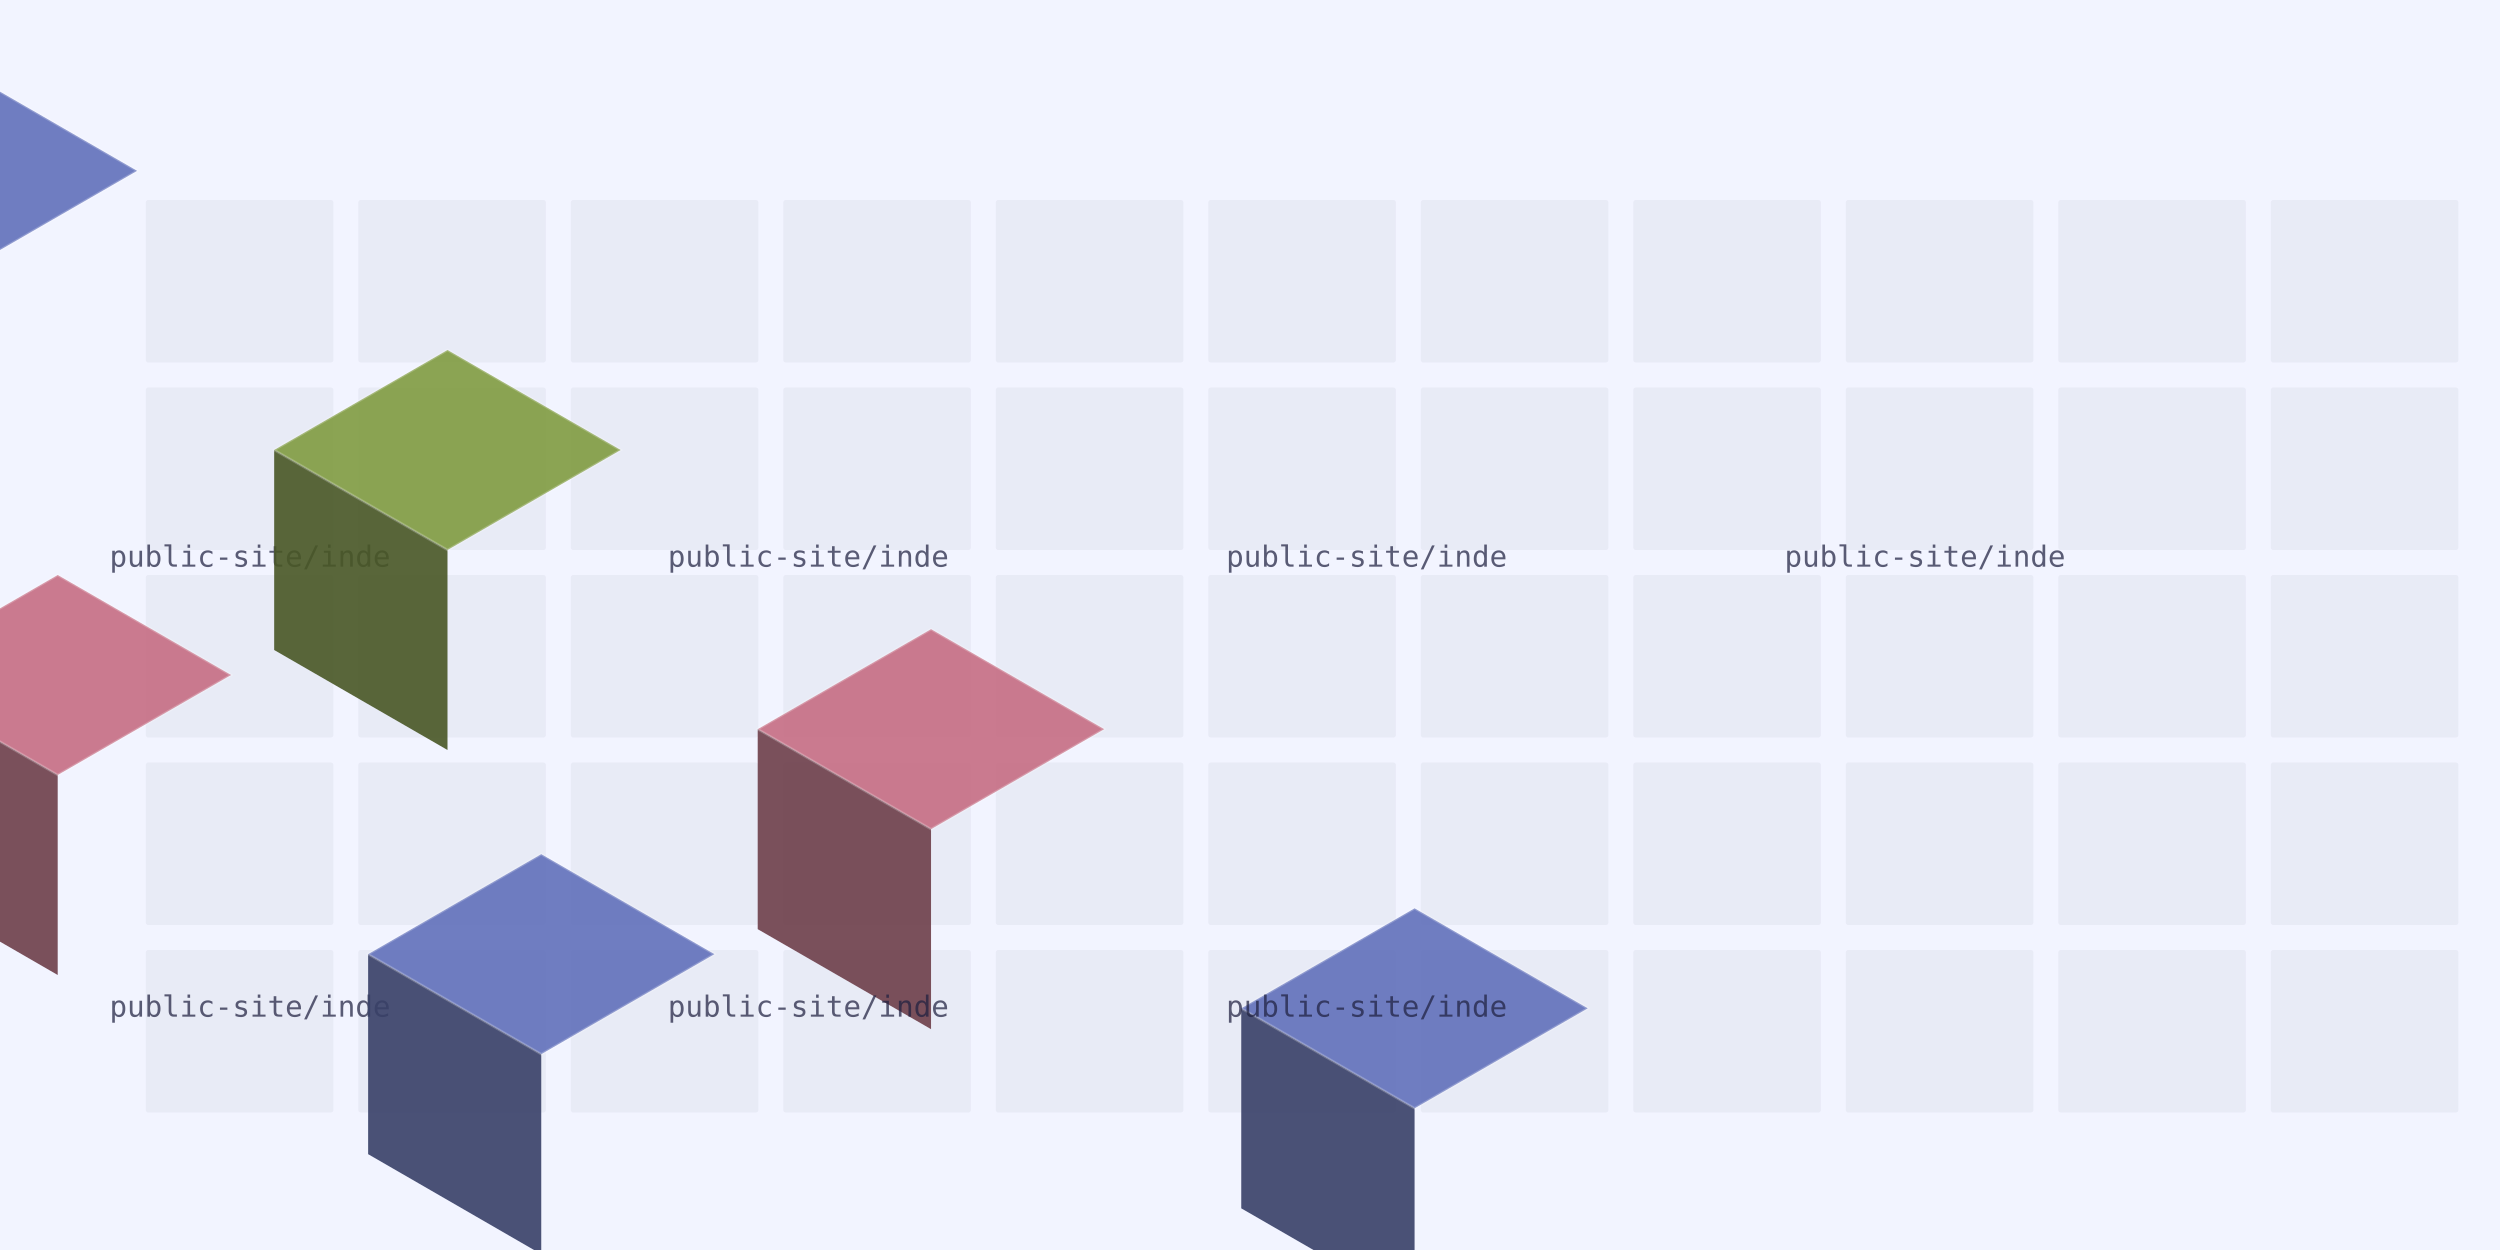
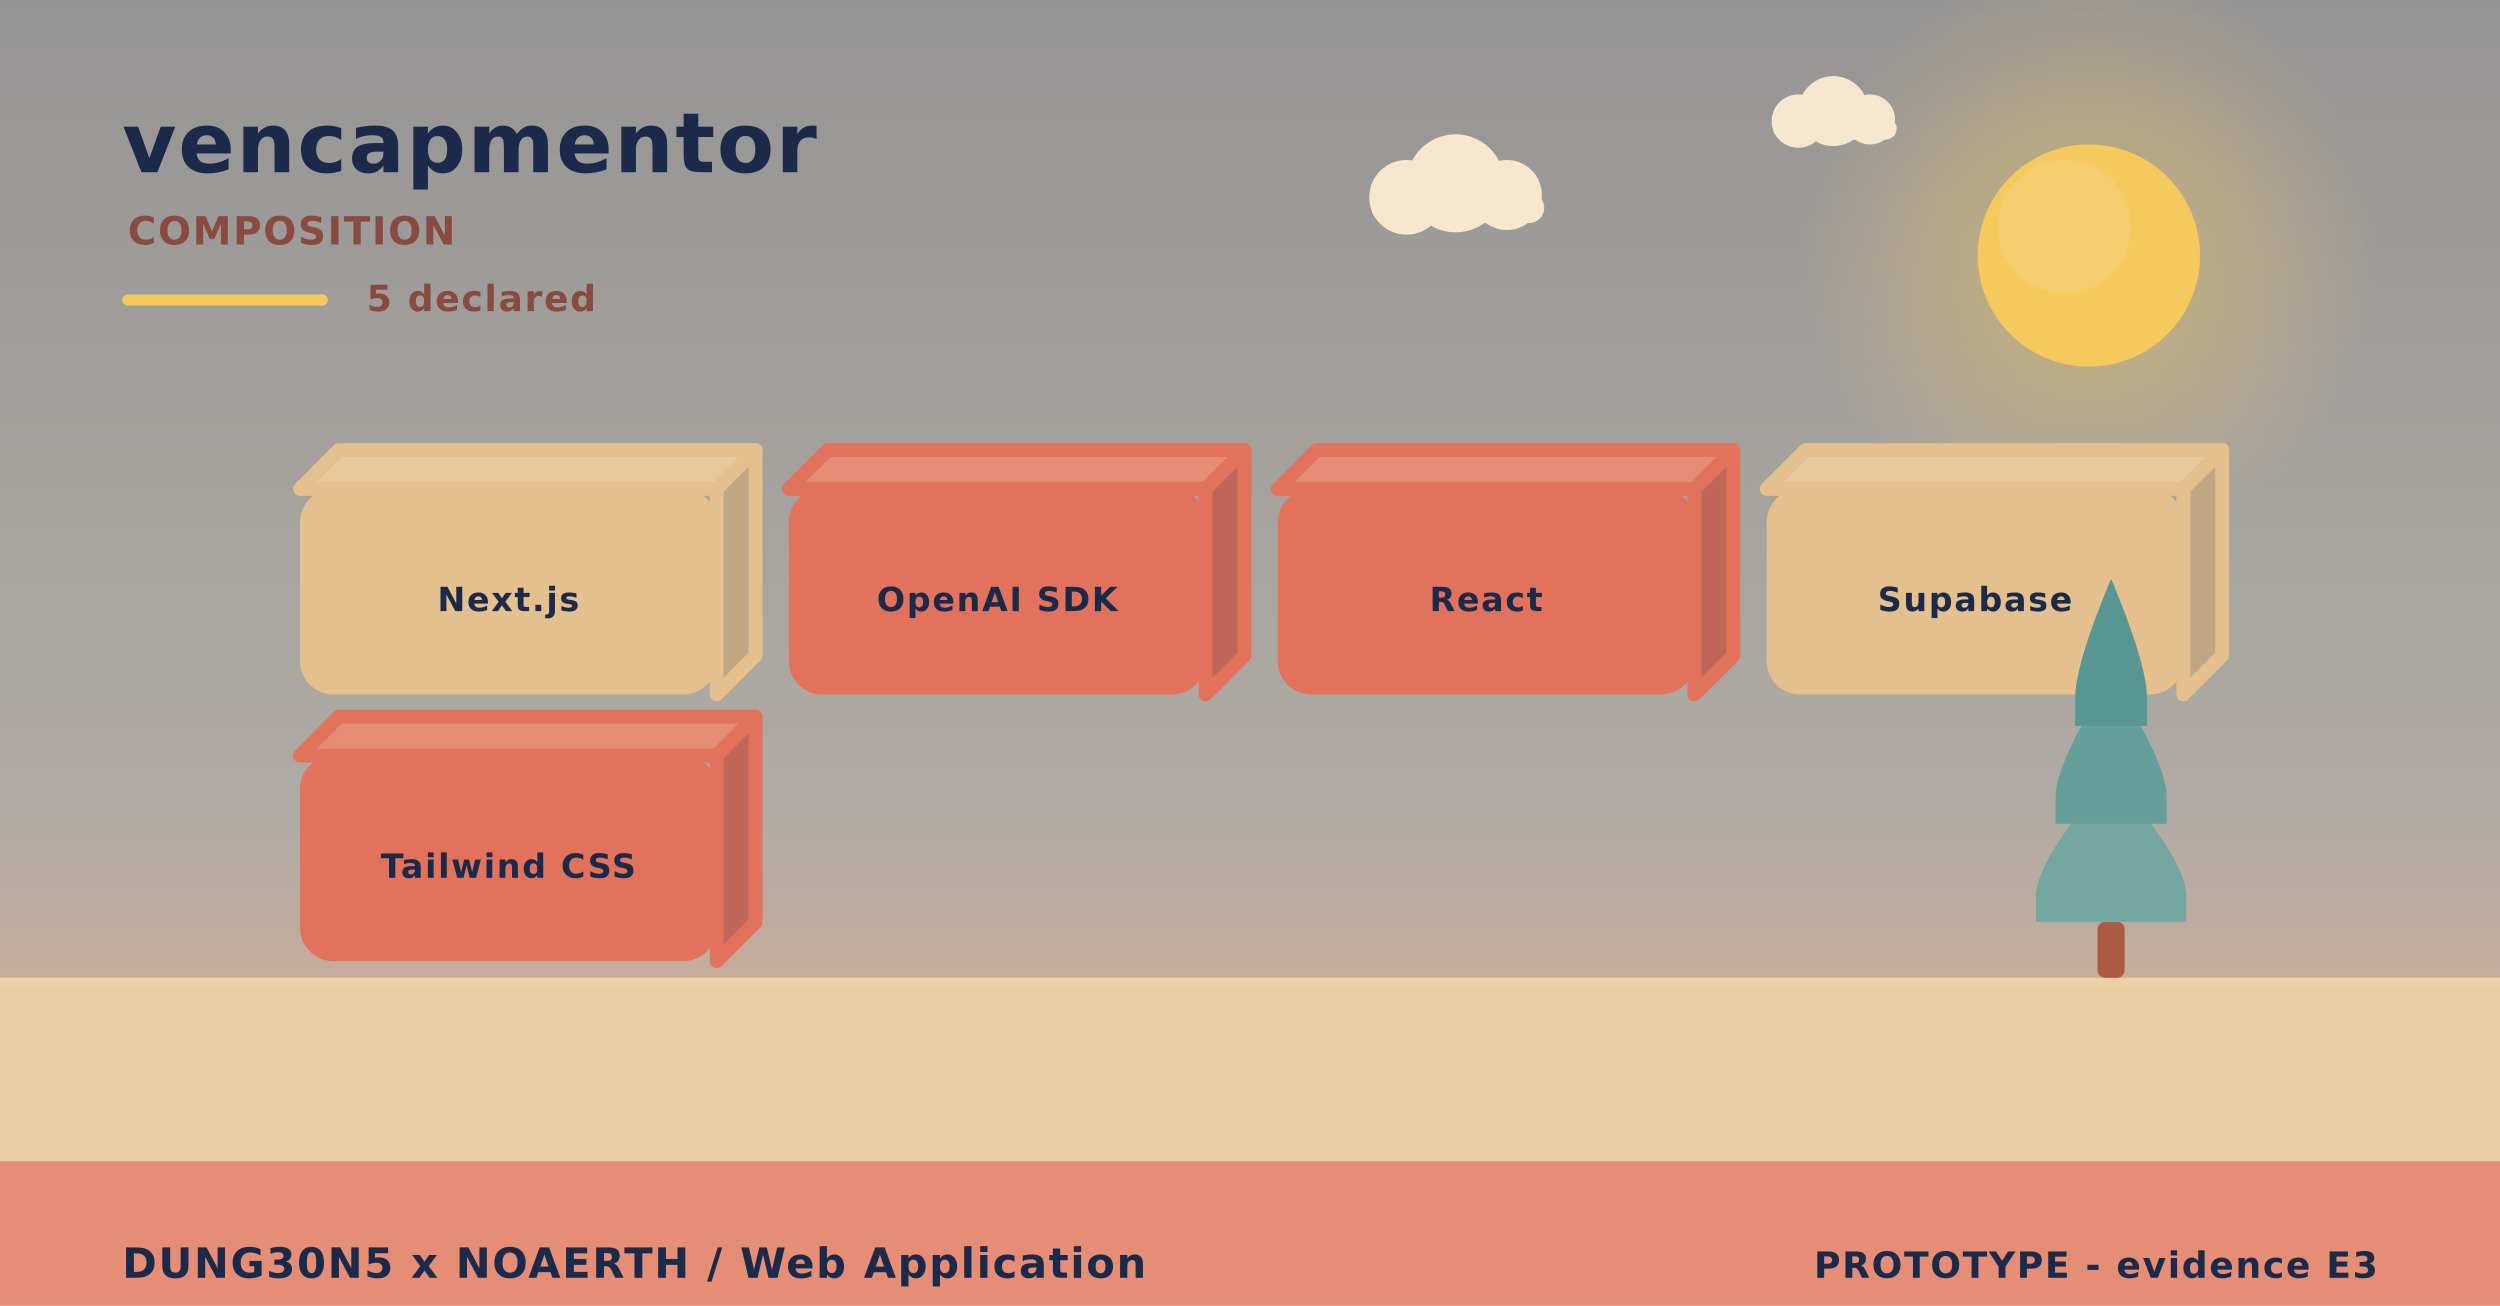
- <svg xmlns="http://www.w3.org/2000/svg" viewBox="0 0 1200 600" width="1200" height="600" role="img" aria-label="vencapmentor component map">
-   <rect width="1200" height="600" fill="#f2f4ff" />
-   <defs>
-     <linearGradient id="gc" x1="0" y1="0" x2="1" y2="1">
-       <stop offset="0%" stop-color="#6473bc" />
-       <stop offset="100%" stop-color="#829d44" />
-     </linearGradient>
-   </defs>
-   <rect x="70.00" y="96.00" width="90.00" height="78.00" rx="1.20" fill="#1f2141" opacity="0.05" />
-   <rect x="172.00" y="96.00" width="90.00" height="78.00" rx="1.20" fill="#1f2141" opacity="0.05" />
-   <rect x="274.00" y="96.00" width="90.00" height="78.00" rx="1.20" fill="#1f2141" opacity="0.05" />
-   <rect x="376.00" y="96.00" width="90.00" height="78.00" rx="1.20" fill="#1f2141" opacity="0.05" />
-   <rect x="478.00" y="96.00" width="90.00" height="78.00" rx="1.20" fill="#1f2141" opacity="0.05" />
-   <rect x="580.00" y="96.00" width="90.00" height="78.00" rx="1.20" fill="#1f2141" opacity="0.05" />
-   <rect x="682.00" y="96.00" width="90.00" height="78.00" rx="1.20" fill="#1f2141" opacity="0.05" />
-   <rect x="784.00" y="96.00" width="90.00" height="78.00" rx="1.20" fill="#1f2141" opacity="0.05" />
-   <rect x="886.00" y="96.00" width="90.00" height="78.00" rx="1.20" fill="#1f2141" opacity="0.05" />
-   <rect x="988.00" y="96.00" width="90.00" height="78.00" rx="1.20" fill="#1f2141" opacity="0.05" />
-   <rect x="1090.00" y="96.00" width="90.00" height="78.00" rx="1.20" fill="#1f2141" opacity="0.05" />
-   <rect x="70.00" y="186.00" width="90.00" height="78.00" rx="1.20" fill="#1f2141" opacity="0.05" />
-   <rect x="172.00" y="186.00" width="90.00" height="78.00" rx="1.20" fill="#1f2141" opacity="0.05" />
-   <rect x="274.00" y="186.00" width="90.00" height="78.00" rx="1.20" fill="#1f2141" opacity="0.05" />
-   <rect x="376.00" y="186.00" width="90.00" height="78.00" rx="1.20" fill="#1f2141" opacity="0.05" />
-   <rect x="478.00" y="186.00" width="90.00" height="78.00" rx="1.20" fill="#1f2141" opacity="0.05" />
-   <rect x="580.00" y="186.00" width="90.00" height="78.00" rx="1.20" fill="#1f2141" opacity="0.05" />
-   <rect x="682.00" y="186.00" width="90.00" height="78.00" rx="1.20" fill="#1f2141" opacity="0.05" />
-   <rect x="784.00" y="186.00" width="90.00" height="78.00" rx="1.20" fill="#1f2141" opacity="0.05" />
-   <rect x="886.00" y="186.00" width="90.00" height="78.00" rx="1.20" fill="#1f2141" opacity="0.05" />
-   <rect x="988.00" y="186.00" width="90.00" height="78.00" rx="1.20" fill="#1f2141" opacity="0.05" />
-   <rect x="1090.00" y="186.00" width="90.00" height="78.00" rx="1.20" fill="#1f2141" opacity="0.05" />
-   <rect x="70.00" y="276.00" width="90.00" height="78.00" rx="1.20" fill="#1f2141" opacity="0.05" />
-   <rect x="172.00" y="276.00" width="90.00" height="78.00" rx="1.20" fill="#1f2141" opacity="0.05" />
-   <rect x="274.00" y="276.00" width="90.00" height="78.00" rx="1.20" fill="#1f2141" opacity="0.05" />
-   <rect x="376.00" y="276.00" width="90.00" height="78.00" rx="1.20" fill="#1f2141" opacity="0.05" />
-   <rect x="478.00" y="276.00" width="90.00" height="78.00" rx="1.20" fill="#1f2141" opacity="0.05" />
-   <rect x="580.00" y="276.00" width="90.00" height="78.00" rx="1.20" fill="#1f2141" opacity="0.05" />
-   <rect x="682.00" y="276.00" width="90.00" height="78.00" rx="1.20" fill="#1f2141" opacity="0.05" />
-   <rect x="784.00" y="276.00" width="90.00" height="78.00" rx="1.20" fill="#1f2141" opacity="0.05" />
-   <rect x="886.00" y="276.00" width="90.00" height="78.00" rx="1.20" fill="#1f2141" opacity="0.05" />
-   <rect x="988.00" y="276.00" width="90.00" height="78.00" rx="1.20" fill="#1f2141" opacity="0.05" />
-   <rect x="1090.00" y="276.00" width="90.00" height="78.00" rx="1.20" fill="#1f2141" opacity="0.05" />
-   <rect x="70.00" y="366.00" width="90.00" height="78.00" rx="1.20" fill="#1f2141" opacity="0.05" />
-   <rect x="172.00" y="366.00" width="90.00" height="78.00" rx="1.20" fill="#1f2141" opacity="0.05" />
-   <rect x="274.00" y="366.00" width="90.00" height="78.00" rx="1.20" fill="#1f2141" opacity="0.05" />
-   <rect x="376.00" y="366.00" width="90.00" height="78.00" rx="1.20" fill="#1f2141" opacity="0.05" />
-   <rect x="478.00" y="366.00" width="90.00" height="78.00" rx="1.20" fill="#1f2141" opacity="0.05" />
-   <rect x="580.00" y="366.00" width="90.00" height="78.00" rx="1.20" fill="#1f2141" opacity="0.05" />
-   <rect x="682.00" y="366.00" width="90.00" height="78.00" rx="1.20" fill="#1f2141" opacity="0.05" />
-   <rect x="784.00" y="366.00" width="90.00" height="78.00" rx="1.20" fill="#1f2141" opacity="0.05" />
-   <rect x="886.00" y="366.00" width="90.00" height="78.00" rx="1.20" fill="#1f2141" opacity="0.05" />
-   <rect x="988.00" y="366.00" width="90.00" height="78.00" rx="1.20" fill="#1f2141" opacity="0.05" />
-   <rect x="1090.00" y="366.00" width="90.00" height="78.00" rx="1.20" fill="#1f2141" opacity="0.05" />
-   <rect x="70.00" y="456.00" width="90.00" height="78.00" rx="1.20" fill="#1f2141" opacity="0.05" />
-   <rect x="172.00" y="456.00" width="90.00" height="78.00" rx="1.20" fill="#1f2141" opacity="0.05" />
-   <rect x="274.00" y="456.00" width="90.00" height="78.00" rx="1.20" fill="#1f2141" opacity="0.05" />
-   <rect x="376.00" y="456.00" width="90.00" height="78.00" rx="1.20" fill="#1f2141" opacity="0.05" />
-   <rect x="478.00" y="456.00" width="90.00" height="78.00" rx="1.20" fill="#1f2141" opacity="0.05" />
-   <rect x="580.00" y="456.00" width="90.00" height="78.00" rx="1.20" fill="#1f2141" opacity="0.05" />
-   <rect x="682.00" y="456.00" width="90.00" height="78.00" rx="1.20" fill="#1f2141" opacity="0.05" />
-   <rect x="784.00" y="456.00" width="90.00" height="78.00" rx="1.20" fill="#1f2141" opacity="0.05" />
-   <rect x="886.00" y="456.00" width="90.00" height="78.00" rx="1.20" fill="#1f2141" opacity="0.05" />
-   <rect x="988.00" y="456.00" width="90.00" height="78.00" rx="1.20" fill="#1f2141" opacity="0.05" />
-   <rect x="1090.00" y="456.00" width="90.00" height="78.00" rx="1.20" fill="#1f2141" opacity="0.05" />
-   <g transform="rotate(0 120 140)">
-     <polygon points="-17.3,34.0 65.8,82.0 -17.3,130.0 -100.5,82.0" fill="#6473bc" opacity="0.92" />
-     <polygon points="-100.5,82.0 -17.3,130.0 -17.3,226.0 -100.5,178.0" fill="#373f67" opacity="0.9" />
-     <polygon points="-17.3,34.0 65.8,82.0 -17.3,130.0 -100.5,82.0" fill="none" stroke="rgba(255,255,255,0.220)" stroke-width="1.2" />
-     <animateTransform attributeName="transform" type="rotate" values="-32.0 0.00 0.00 0.0 0.00 0.00" dur="6.4s" begin="0.0s" repeatCount="indefinite" />
+ <svg xmlns="http://www.w3.org/2000/svg" width="900" height="470" viewBox="0 0 900 470" role="img" aria-label="vencapmentor - how it is composed">
+   <linearGradient id="skyc" x1="0" y1="0" x2="0" y2="1">
+     <stop offset="0" stop-color="#959494" />
+     <stop offset="0.62" stop-color="#b0aba4" />
+     <stop offset="1" stop-color="#f3ad8a" />
+   </linearGradient>
+   <rect width="900" height="470" fill="url(#skyc)" />
+   <radialGradient id="sunc">
+     <stop offset="0.35" stop-color="#f5c95c" stop-opacity="0.34" />
+     <stop offset="1" stop-color="#f5c95c" stop-opacity="0" />
+   </radialGradient>
+   <circle cx="752" cy="92" r="104" fill="url(#sunc)" />
+   <circle cx="752" cy="92" r="40" fill="#f5c95c" />
+   <circle cx="743.2" cy="81.6" r="24" fill="#f5d27e" opacity="0.5" />
+   <g>
+     <circle cx="524" cy="66" r="17.64" fill="#f6e7ce" />
+     <circle cx="506.36" cy="71.04" r="13.44" fill="#f6e7ce" />
+     <circle cx="542.48" cy="70.2" r="12.6" fill="#f6e7ce" />
+     <rect x="493.76" y="69.36" width="62.16" height="10.92" rx="5.46" fill="#f6e7ce" />
+     <animateTransform attributeName="transform" type="translate" values="0 0;24 0;0 0" dur="36s" begin="0s" repeatCount="indefinite" />
  </g>
-   <text x="120" y="272" font-family="ui-monospace,Menlo,monospace" font-size="14" fill="rgba(31,33,65,0.720)" text-anchor="middle">public-site/inde</text>
-   <g transform="rotate(0 388 140)">
-     <polygon points="214.8,168.0 297.9,216.0 214.8,264.0 131.6,216.0" fill="#829d44" opacity="0.92" />
-     <polygon points="131.6,216.0 214.8,264.0 214.8,360.0 131.6,312.0" fill="#485625" opacity="0.9" />
-     <polygon points="214.8,168.0 297.9,216.0 214.8,264.0 131.6,216.0" fill="none" stroke="rgba(255,255,255,0.220)" stroke-width="1.2" />
-     <animateTransform attributeName="transform" type="rotate" values="-32.0 0.00 0.00 0.0 0.00 0.00" dur="6.4s" begin="0.4s" repeatCount="indefinite" />
+   <g>
+     <circle cx="660" cy="40" r="12.6" fill="#f6e7ce" />
+     <circle cx="647.4" cy="43.6" r="9.6" fill="#f6e7ce" />
+     <circle cx="673.2" cy="43" r="9" fill="#f6e7ce" />
+     <rect x="638.4" y="42.4" width="44.4" height="7.8" rx="3.9" fill="#f6e7ce" />
+     <animateTransform attributeName="transform" type="translate" values="0 0;-18 0;0 0" dur="46s" begin="3s" repeatCount="indefinite" />
  </g>
-   <text x="388" y="272" font-family="ui-monospace,Menlo,monospace" font-size="14" fill="rgba(31,33,65,0.720)" text-anchor="middle">public-site/inde</text>
-   <g transform="rotate(0 656 140)">
-     <polygon points="446.9,302.0 530.0,350.0 446.9,398.0 363.7,350.0" fill="#c77085" opacity="0.92" />
-     <polygon points="363.7,350.0 446.9,398.0 446.9,494.0 363.7,446.0" fill="#6d3e49" opacity="0.9" />
-     <polygon points="446.9,302.0 530.0,350.0 446.9,398.0 363.7,350.0" fill="none" stroke="rgba(255,255,255,0.220)" stroke-width="1.2" />
-     <animateTransform attributeName="transform" type="rotate" values="-32.0 0.00 0.00 0.0 0.00 0.00" dur="6.4s" begin="0.8s" repeatCount="indefinite" />
+   <rect x="0" y="352" width="900" height="118" fill="#e9cda3" />
+   <rect x="0" y="352" width="900" height="3" fill="#ebd1a9" />
+   <text x="44" y="62" font-family="Verdana,DejaVu Sans,sans-serif" font-size="30" font-weight="700" letter-spacing="0.6" fill="#1b2a4a" text-anchor="start">vencapmentor</text>
+   <text x="46" y="88" font-family="Verdana,DejaVu Sans,sans-serif" font-size="14" font-weight="700" letter-spacing="0.6" fill="#894b3f" text-anchor="start">COMPOSITION</text>
+   <rect x="44" y="106" width="74" height="4" rx="2" fill="#f5c95c" />
+   <text x="132" y="112" font-family="Verdana,DejaVu Sans,sans-serif" font-size="13" font-weight="700" letter-spacing="0.6" fill="#894b3f" text-anchor="start">5 declared</text>
+   <g>
+     <path d="M108,176 L258,176 L272,162 L122,162 Z" fill="#e7c99b" stroke="#e3c08d" stroke-width="5" stroke-linejoin="round" />
+     <path d="M258,176 L272,162 L272,236 L258,250 Z" fill="#c1a682" stroke="#e3c08d" stroke-width="5" stroke-linejoin="round" />
+     <rect x="108" y="176" width="150" height="74" rx="12" fill="#e3c08d" />
+     <animateTransform attributeName="transform" type="translate" values="0 10;0 0" dur="0.75s" begin="0s" fill="freeze" />
  </g>
-   <text x="656" y="272" font-family="ui-monospace,Menlo,monospace" font-size="14" fill="rgba(31,33,65,0.720)" text-anchor="middle">public-site/inde</text>
-   <g transform="rotate(0 924 140)">
-     <polygon points="679.0,436.0 762.1,484.0 679.0,532.0 595.8,484.0" fill="#6473bc" opacity="0.92" />
-     <polygon points="595.8,484.0 679.0,532.0 679.0,628.0 595.8,580.0" fill="#373f67" opacity="0.9" />
-     <polygon points="679.0,436.0 762.1,484.0 679.0,532.0 595.8,484.0" fill="none" stroke="rgba(255,255,255,0.220)" stroke-width="1.2" />
-     <animateTransform attributeName="transform" type="rotate" values="-32.0 0.00 0.00 0.0 0.00 0.00" dur="6.4s" begin="1.2s" repeatCount="indefinite" />
+   <text x="183" y="220" font-family="Verdana,DejaVu Sans,sans-serif" font-size="12" font-weight="700" letter-spacing="0.6" fill="#1b2a4a" text-anchor="middle">Next.js</text>
+   <g>
+     <path d="M284,176 L434,176 L448,162 L298,162 Z" fill="#e68c74" stroke="#e2725b" stroke-width="5" stroke-linejoin="round" />
+     <path d="M434,176 L448,162 L448,236 L434,250 Z" fill="#c06658" stroke="#e2725b" stroke-width="5" stroke-linejoin="round" />
+     <rect x="284" y="176" width="150" height="74" rx="12" fill="#e2725b" />
+     <animateTransform attributeName="transform" type="translate" values="0 10;0 0" dur="0.75s" begin="0.16s" fill="freeze" />
  </g>
-   <text x="924" y="272" font-family="ui-monospace,Menlo,monospace" font-size="14" fill="rgba(31,33,65,0.720)" text-anchor="middle">public-site/inde</text>
-   <g transform="rotate(0 120 356)">
-     <polygon points="-204.4,142.0 -121.2,190.0 -204.4,238.0 -287.5,190.0" fill="#829d44" opacity="0.92" />
-     <polygon points="-287.5,190.0 -204.4,238.0 -204.4,334.0 -287.5,286.0" fill="#485625" opacity="0.9" />
-     <polygon points="-204.4,142.0 -121.2,190.0 -204.4,238.0 -287.5,190.0" fill="none" stroke="rgba(255,255,255,0.220)" stroke-width="1.2" />
-     <animateTransform attributeName="transform" type="rotate" values="-32.0 0.00 0.00 0.0 0.00 0.00" dur="6.4s" begin="1.6s" repeatCount="indefinite" />
+   <text x="359" y="220" font-family="Verdana,DejaVu Sans,sans-serif" font-size="12" font-weight="700" letter-spacing="0.6" fill="#1b2a4a" text-anchor="middle">OpenAI SDK</text>
+   <g>
+     <path d="M460,176 L610,176 L624,162 L474,162 Z" fill="#e68c74" stroke="#e2725b" stroke-width="5" stroke-linejoin="round" />
+     <path d="M610,176 L624,162 L624,236 L610,250 Z" fill="#c06658" stroke="#e2725b" stroke-width="5" stroke-linejoin="round" />
+     <rect x="460" y="176" width="150" height="74" rx="12" fill="#e2725b" />
+     <animateTransform attributeName="transform" type="translate" values="0 10;0 0" dur="0.75s" begin="0.32s" fill="freeze" />
  </g>
-   <text x="120" y="488" font-family="ui-monospace,Menlo,monospace" font-size="14" fill="rgba(31,33,65,0.720)" text-anchor="middle">public-site/inde</text>
-   <g transform="rotate(0 388 356)">
-     <polygon points="27.7,276.0 110.9,324.0 27.7,372.0 -55.4,324.0" fill="#c77085" opacity="0.92" />
-     <polygon points="-55.4,324.0 27.7,372.0 27.7,468.0 -55.4,420.0" fill="#6d3e49" opacity="0.9" />
-     <polygon points="27.7,276.0 110.9,324.0 27.7,372.0 -55.4,324.0" fill="none" stroke="rgba(255,255,255,0.220)" stroke-width="1.2" />
-     <animateTransform attributeName="transform" type="rotate" values="-32.0 0.00 0.00 0.0 0.00 0.00" dur="6.4s" begin="2.0s" repeatCount="indefinite" />
+   <text x="535" y="220" font-family="Verdana,DejaVu Sans,sans-serif" font-size="12" font-weight="700" letter-spacing="0.6" fill="#1b2a4a" text-anchor="middle">React</text>
+   <g>
+     <path d="M636,176 L786,176 L800,162 L650,162 Z" fill="#e7c99b" stroke="#e3c08d" stroke-width="5" stroke-linejoin="round" />
+     <path d="M786,176 L800,162 L800,236 L786,250 Z" fill="#c1a682" stroke="#e3c08d" stroke-width="5" stroke-linejoin="round" />
+     <rect x="636" y="176" width="150" height="74" rx="12" fill="#e3c08d" />
+     <animateTransform attributeName="transform" type="translate" values="0 10;0 0" dur="0.75s" begin="0.48s" fill="freeze" />
  </g>
-   <text x="388" y="488" font-family="ui-monospace,Menlo,monospace" font-size="14" fill="rgba(31,33,65,0.720)" text-anchor="middle">public-site/inde</text>
-   <g transform="rotate(0 656 356)">
-     <polygon points="259.8,410.0 342.9,458.0 259.8,506.0 176.7,458.0" fill="#6473bc" opacity="0.92" />
-     <polygon points="176.7,458.0 259.8,506.0 259.8,602.0 176.7,554.0" fill="#373f67" opacity="0.9" />
-     <polygon points="259.8,410.0 342.9,458.0 259.8,506.0 176.7,458.0" fill="none" stroke="rgba(255,255,255,0.220)" stroke-width="1.2" />
-     <animateTransform attributeName="transform" type="rotate" values="-32.0 0.00 0.00 0.0 0.00 0.00" dur="6.4s" begin="2.4s" repeatCount="indefinite" />
+   <text x="711" y="220" font-family="Verdana,DejaVu Sans,sans-serif" font-size="12" font-weight="700" letter-spacing="0.6" fill="#1b2a4a" text-anchor="middle">Supabase</text>
+   <g>
+     <path d="M108,272 L258,272 L272,258 L122,258 Z" fill="#e68c74" stroke="#e2725b" stroke-width="5" stroke-linejoin="round" />
+     <path d="M258,272 L272,258 L272,332 L258,346 Z" fill="#c06658" stroke="#e2725b" stroke-width="5" stroke-linejoin="round" />
+     <rect x="108" y="272" width="150" height="74" rx="12" fill="#e2725b" />
+     <animateTransform attributeName="transform" type="translate" values="0 10;0 0" dur="0.75s" begin="0.64s" fill="freeze" />
  </g>
-   <text x="656" y="488" font-family="ui-monospace,Menlo,monospace" font-size="14" fill="rgba(31,33,65,0.720)" text-anchor="middle">public-site/inde</text>
+   <text x="183" y="316" font-family="Verdana,DejaVu Sans,sans-serif" font-size="12" font-weight="700" letter-spacing="0.6" fill="#1b2a4a" text-anchor="middle">Tailwind CSS</text>
+   <rect x="755.14" y="331.84" width="9.72" height="20.16" rx="2.7" fill="#ac5b43" />
+   <path d="M760,278.92 Q733,309.61 733,322.31 Q733,331.84 733,331.84 L787,331.84 Q787,331.84 787,322.31 Q787,309.61 760,278.92 Z" fill="#74a6a0" />
+   <path d="M760,243.64 Q740.02,274.33 740.02,287.03 Q740.02,296.56 740.02,296.56 L779.98,296.56 Q779.98,296.56 779.98,287.03 Q779.98,274.33 760,243.64 Z" fill="#649f9a" />
+   <path d="M760,208.36 Q747.04,239.05 747.04,251.75 Q747.04,261.28 747.04,261.28 L772.96,261.28 Q772.96,261.28 772.96,251.75 Q772.96,239.05 760,208.36 Z" fill="#589694" />
+   <rect x="0" y="418" width="900" height="52" rx="0" fill="#e68972" opacity="0.94" />
+   <text x="44" y="460" font-family="Verdana,DejaVu Sans,sans-serif" font-size="15" font-weight="700" letter-spacing="0.6" fill="#1b2a4a" text-anchor="start">DUNG30N5 x NOAERTH  /  Web Application</text>
+   <text x="856" y="460" font-family="Verdana,DejaVu Sans,sans-serif" font-size="13" font-weight="700" letter-spacing="0.6" fill="#1b2a4a" text-anchor="end">PROTOTYPE  -  evidence E3</text>
</svg>
